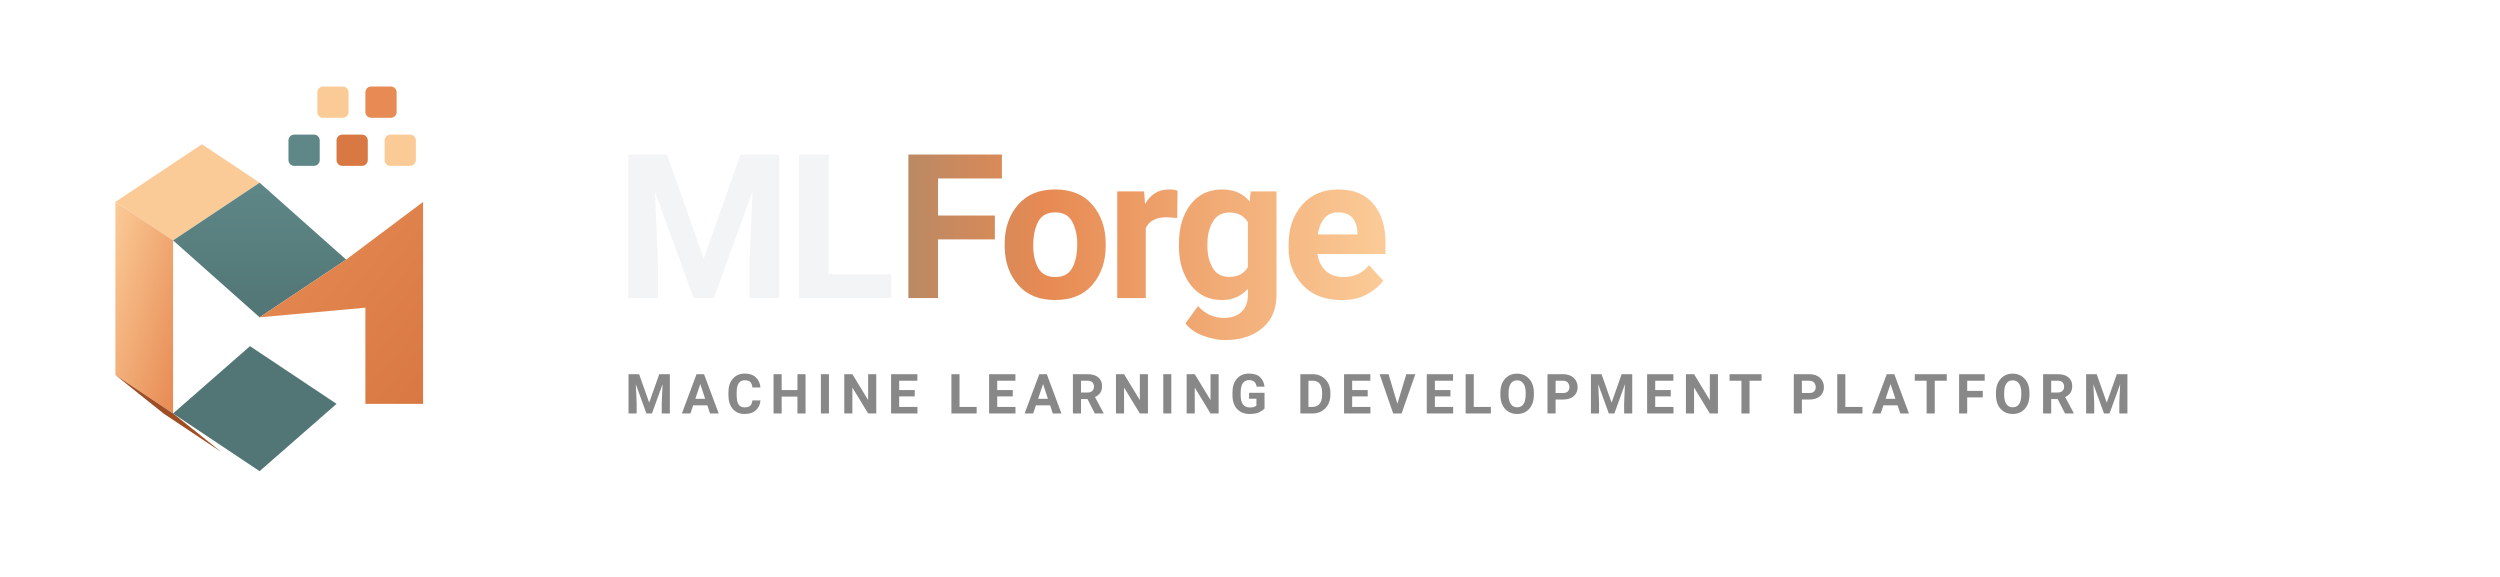
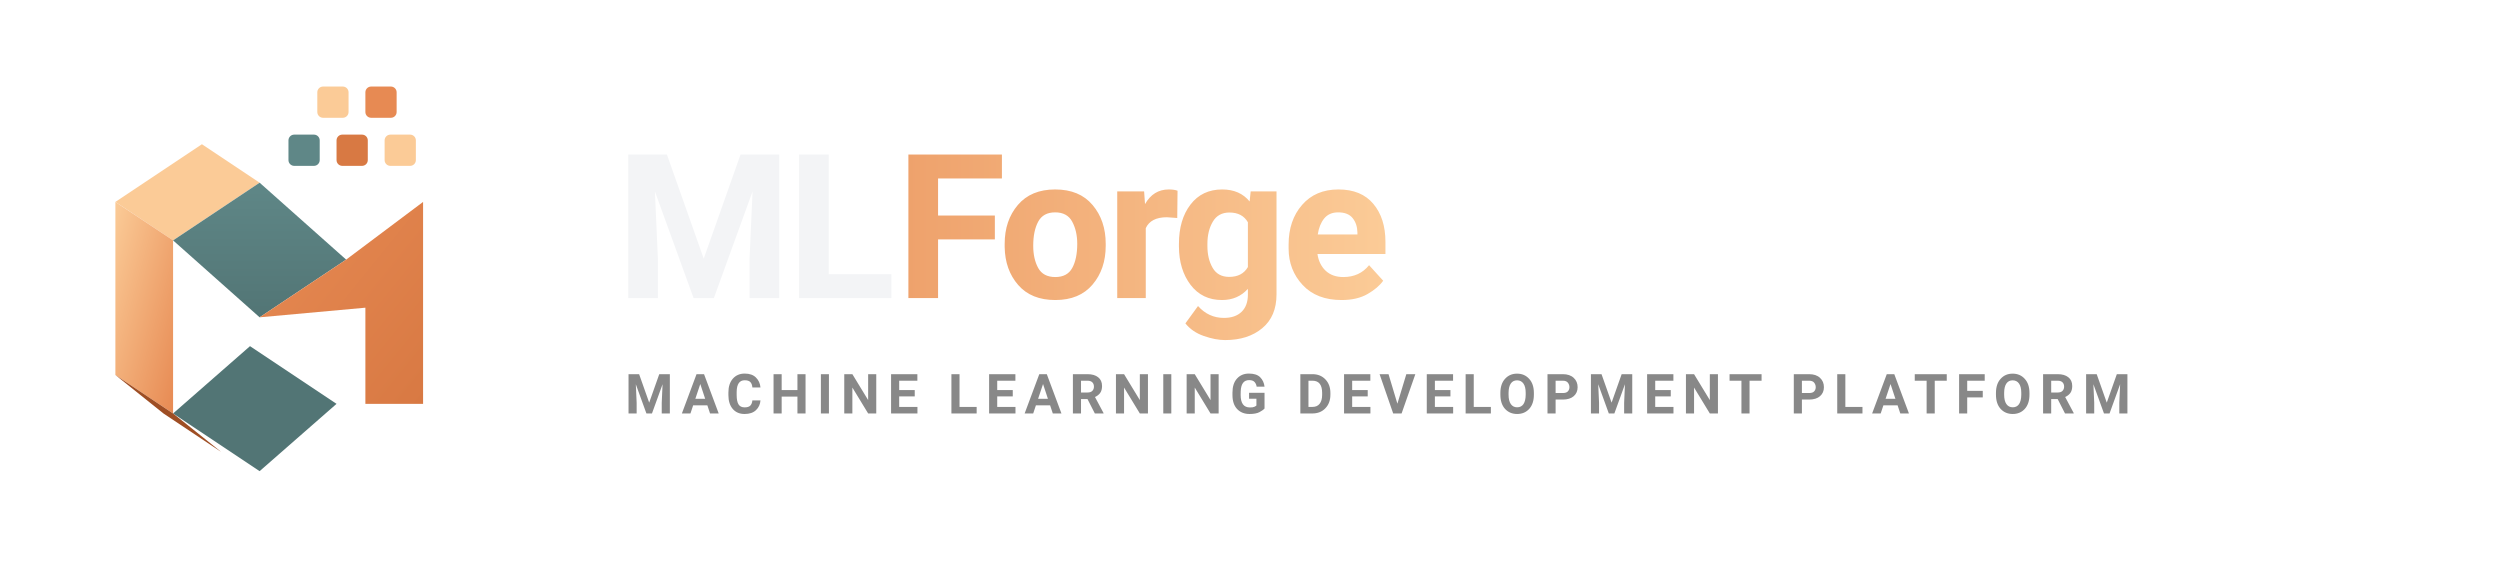
<svg xmlns="http://www.w3.org/2000/svg" viewBox="0 0 520 120" width="520" height="120">
  <defs>
    <linearGradient id="gradPillarLeft" x1="0%" y1="0%" x2="100%" y2="100%">
      <stop offset="0%" stop-color="#fbcb97" />
      <stop offset="100%" stop-color="#e78a53" />
    </linearGradient>
    <linearGradient id="gradCrucible" x1="0%" y1="0%" x2="0%" y2="100%">
      <stop offset="0%" stop-color="#5f8787" />
      <stop offset="100%" stop-color="#527575" />
    </linearGradient>
    <linearGradient id="gradPillarRight" x1="0%" y1="0%" x2="100%" y2="100%">
      <stop offset="0%" stop-color="#e78a53" />
      <stop offset="100%" stop-color="#d87943" />
    </linearGradient>
    <linearGradient id="gradWordForge" x1="0%" y1="0%" x2="100%" y2="0%">
-       <stop offset="0%" stop-color="#5f8787" />
-       <stop offset="55%" stop-color="#e78a53" />
+       <stop offset="0%" stop-color="#e78a53" />
      <stop offset="100%" stop-color="#fbcb97" />
    </linearGradient>
  </defs>
  <g transform="translate(10, 10)">
    <path d="M 14,32 L 32,20 L 44,28 L 26,40 Z" fill="#fbcb97" />
    <path d="M 14,32 L 26,40 L 26,76 L 14,68 Z" fill="url(#gradPillarLeft)" />
    <path d="M 26,40 L 44,28 L 62,44 L 44,56 Z" fill="url(#gradCrucible)" />
    <path d="M 26,76 L 44,88 L 60,74 L 42,62 Z" fill="#527575" />
    <path d="M 62,44 L 78,32 L 78,74 L 66,74 L 66,54 L 44,56 Z" fill="url(#gradPillarRight)" />
    <path d="M 14,68 L 26,76 L 36,84 L 24,76 Z" fill="#9e4e24" />
    <rect x="56" y="8" width="6.5" height="6.5" rx="1.2" fill="#fbcb97" />
    <rect x="66" y="8" width="6.5" height="6.5" rx="1.2" fill="#e78a53" />
    <rect x="50" y="18" width="6.5" height="6.5" rx="1.2" fill="#5f8787" />
    <rect x="60" y="18" width="6.5" height="6.5" rx="1.2" fill="#d87943" />
    <rect x="70" y="18" width="6.5" height="6.5" rx="1.2" fill="#fbcb97" />
  </g>
  <text x="128" y="62" font-family="'Geist Sans', -apple-system, BlinkMacSystemFont, 'Segoe UI', Roboto, sans-serif" font-weight="700" font-size="42" fill="#f3f4f6" letter-spacing="-0.03em">ML<tspan fill="url(#gradWordForge)">Forge</tspan>
  </text>
  <text x="130" y="86" font-family="'Geist Sans', -apple-system, BlinkMacSystemFont, 'Segoe UI', Roboto, sans-serif" font-weight="600" font-size="11.5" fill="#888888" letter-spacing="0.14em">MACHINE LEARNING DEVELOPMENT PLATFORM</text>
</svg>
